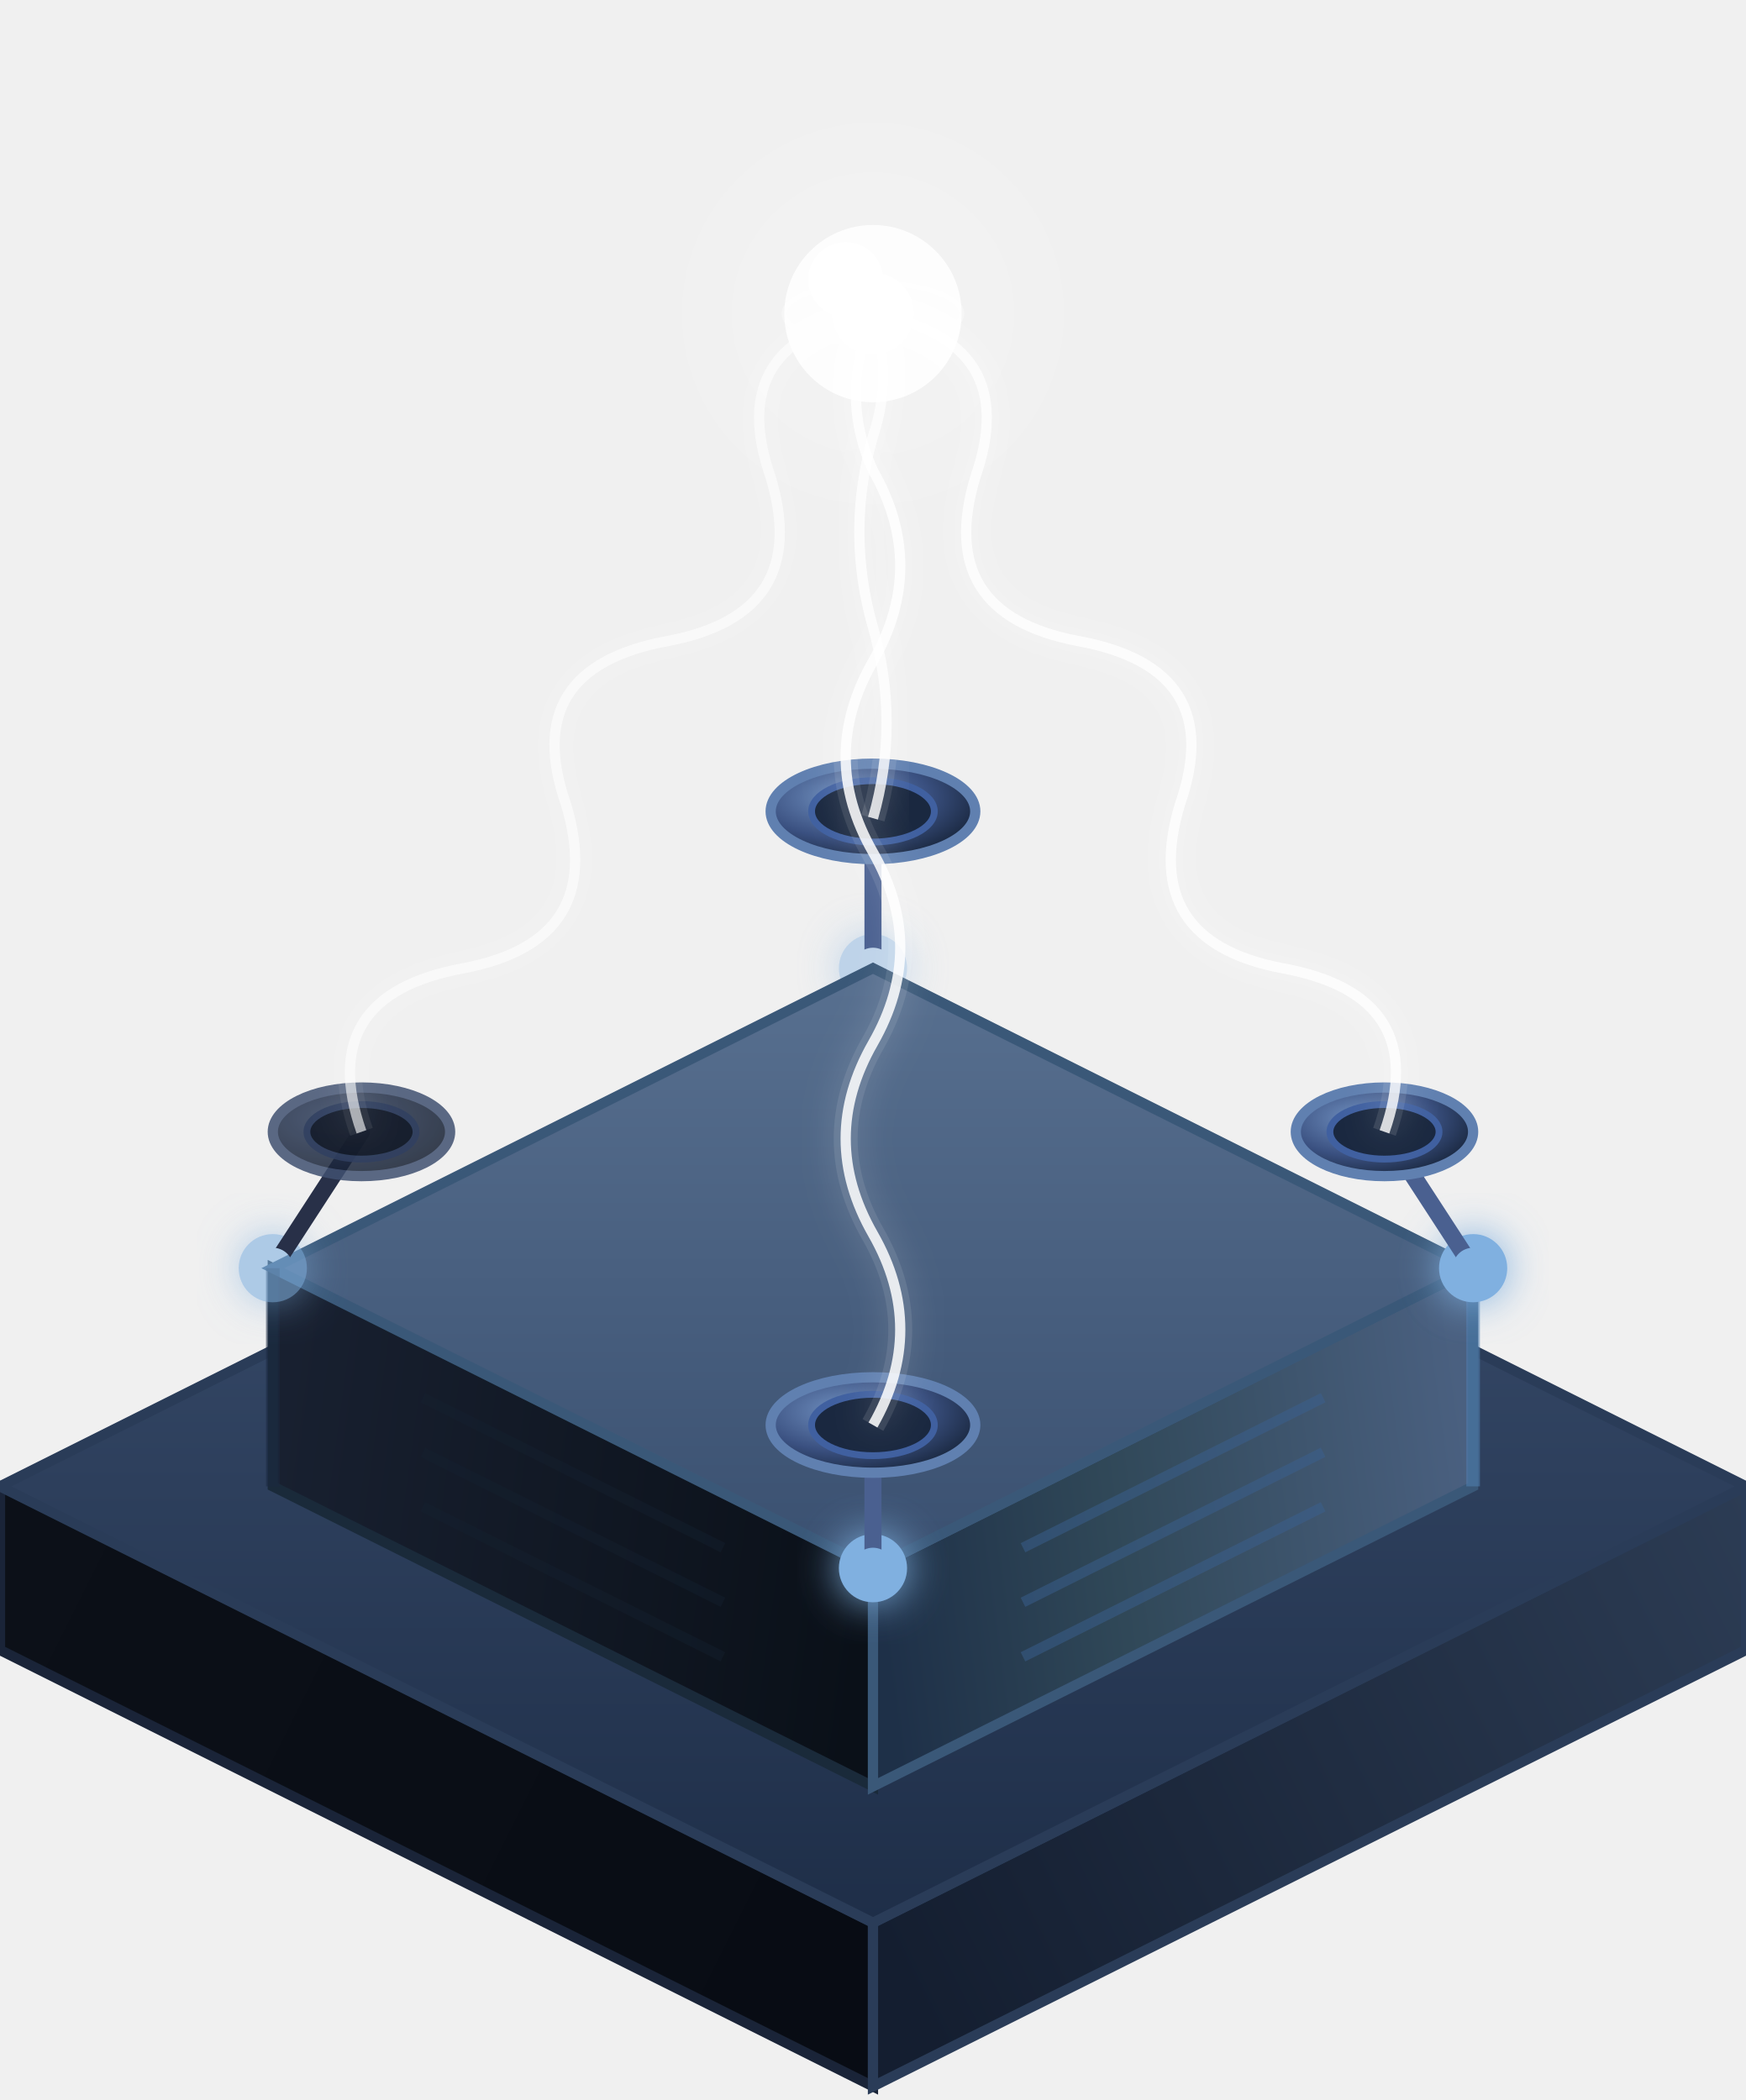
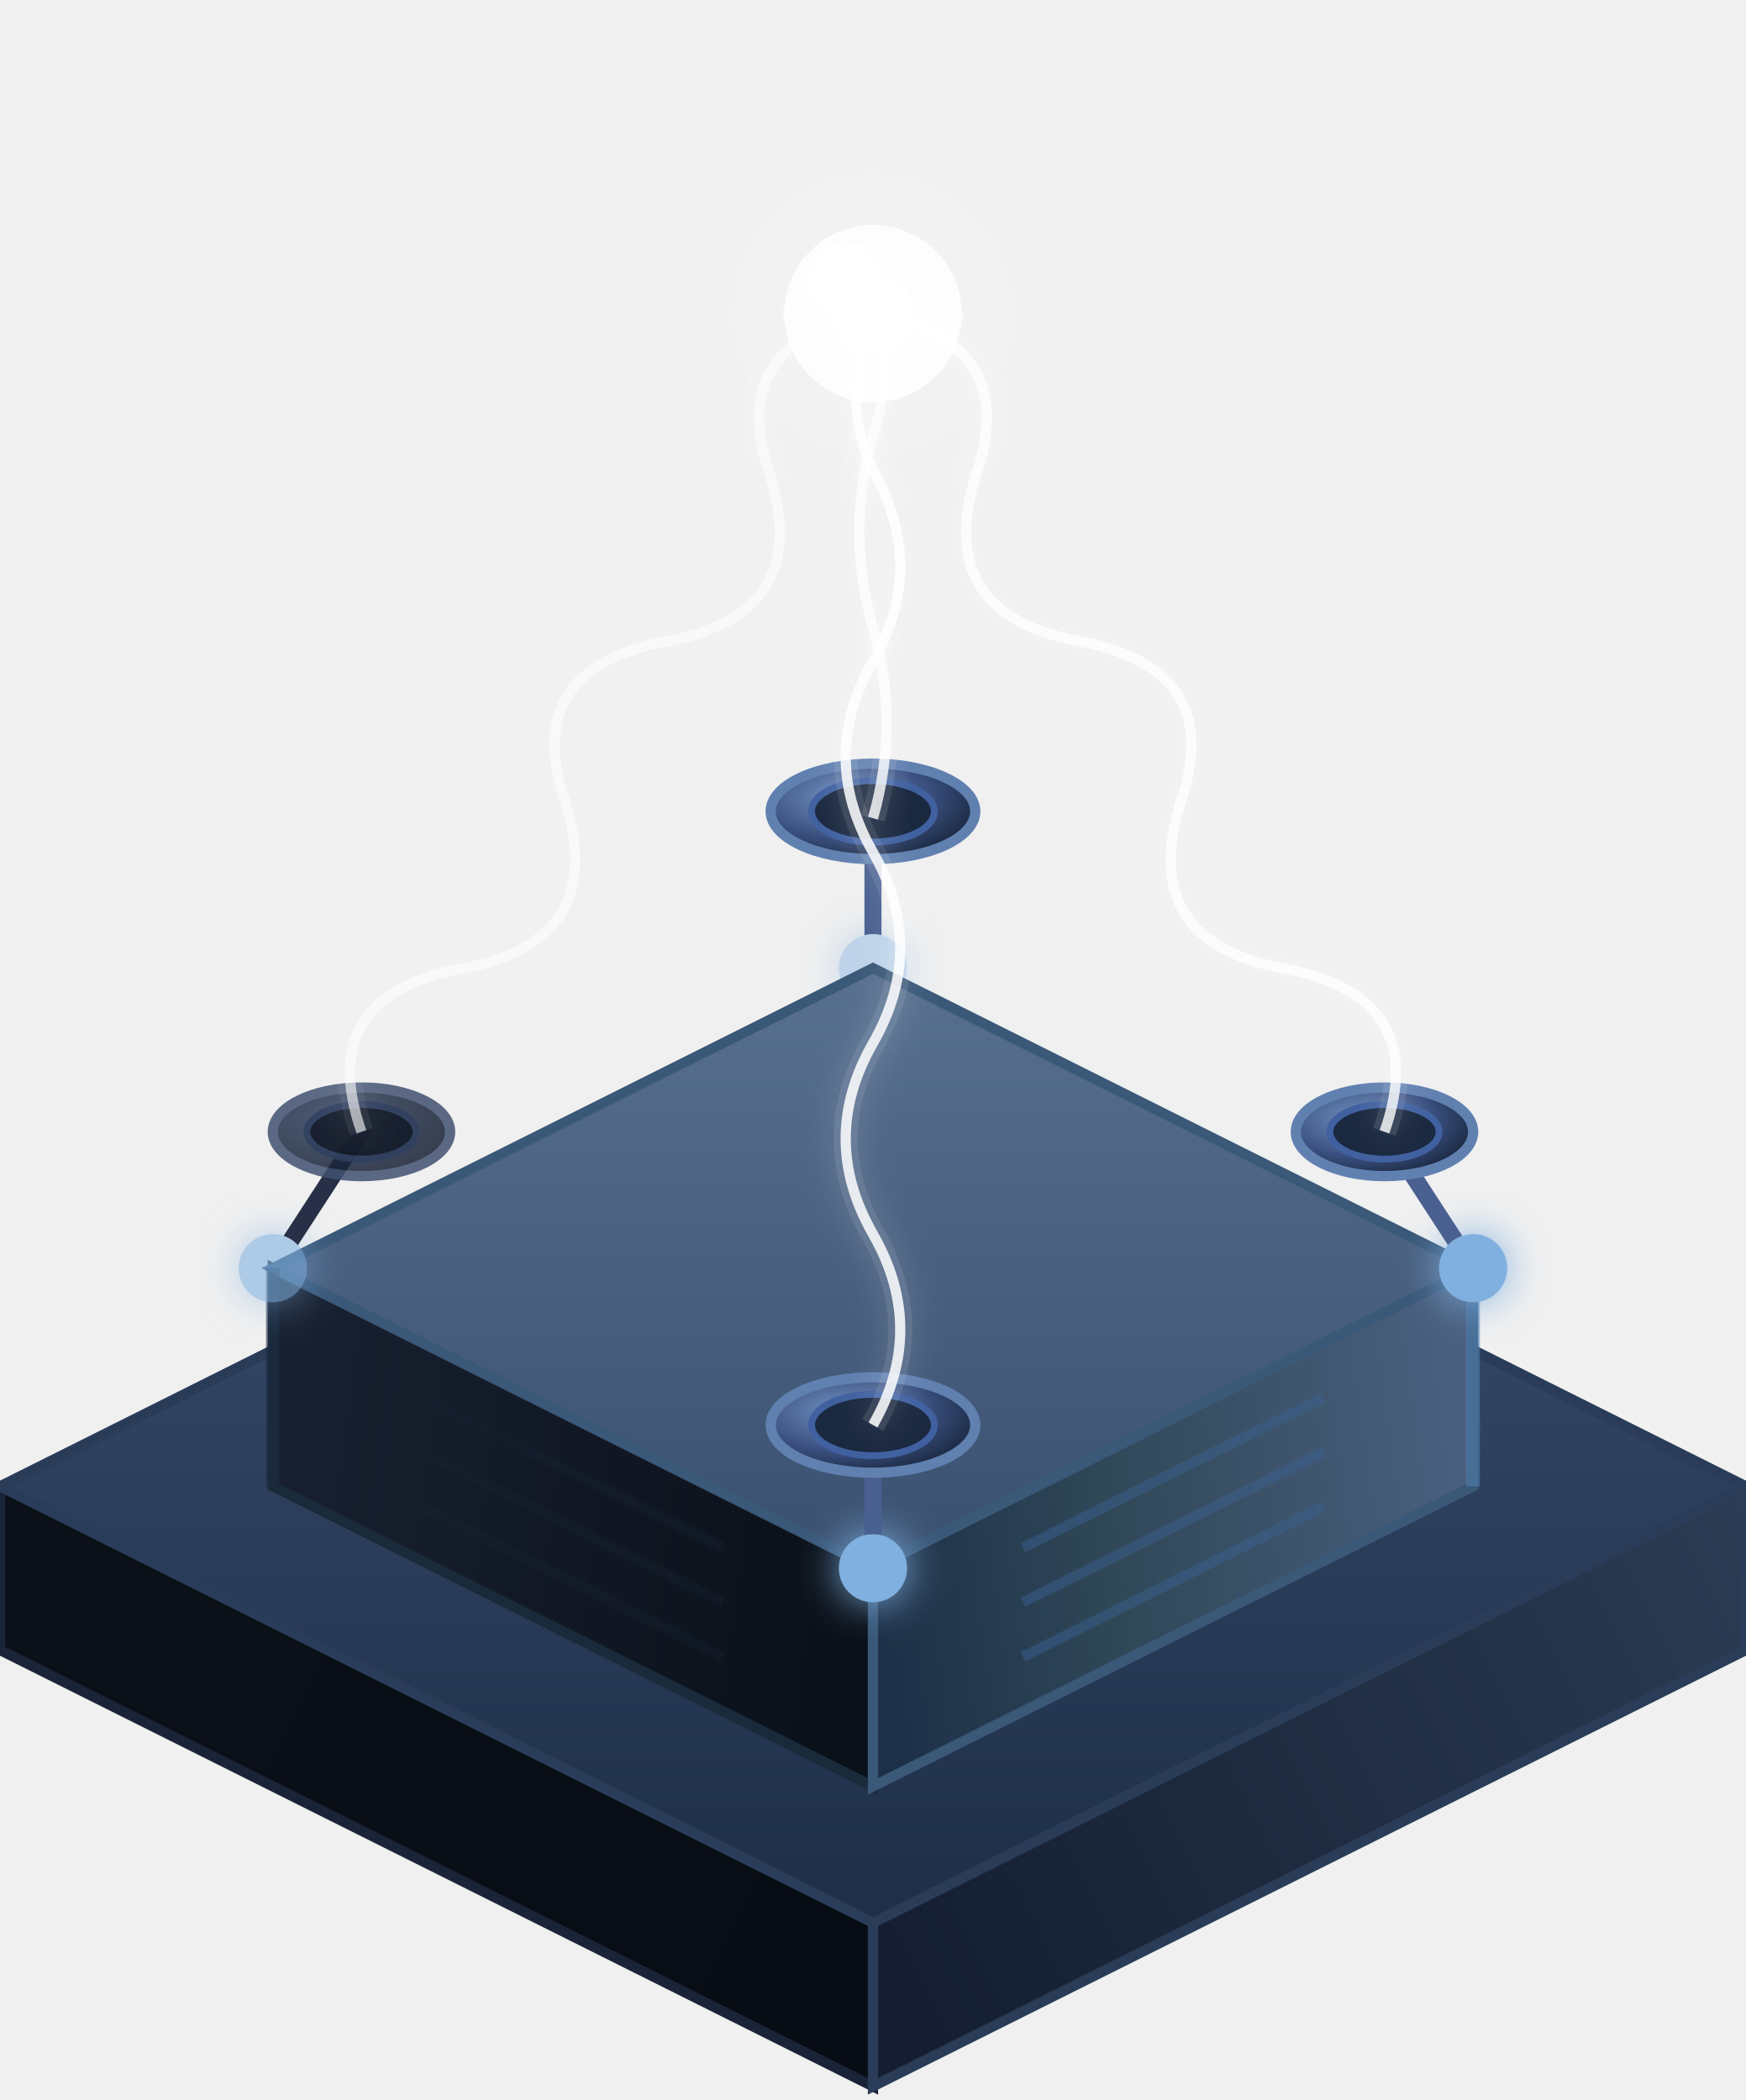
<svg xmlns="http://www.w3.org/2000/svg" viewBox="-128 -178 256 308" width="256" height="308">
  <defs>
    <linearGradient id="fR" gradientUnits="userSpaceOnUse" x1="128" y1="40" x2="0" y2="104">
      <stop offset="0%" stop-color="#2c3c54" />
      <stop offset="100%" stop-color="#141e30" />
    </linearGradient>
    <linearGradient id="fL" gradientUnits="userSpaceOnUse" x1="-128" y1="40" x2="0" y2="104">
      <stop offset="0%" stop-color="#0c1018" />
      <stop offset="100%" stop-color="#080c14" />
    </linearGradient>
    <linearGradient id="fT" gradientUnits="userSpaceOnUse" x1="0" y1="-24" x2="0" y2="104">
      <stop offset="0%" stop-color="#3c5070" />
      <stop offset="100%" stop-color="#1e2e48" />
    </linearGradient>
    <linearGradient id="bR" gradientUnits="userSpaceOnUse" x1="88" y1="4" x2="0" y2="16">
      <stop offset="0%" stop-color="#4a6080" />
      <stop offset="60%" stop-color="#304858" />
      <stop offset="100%" stop-color="#1e3048" />
    </linearGradient>
    <linearGradient id="bL" gradientUnits="userSpaceOnUse" x1="-88" y1="4" x2="0" y2="16">
      <stop offset="0%" stop-color="#182030" />
      <stop offset="100%" stop-color="#0a1018" />
    </linearGradient>
    <linearGradient id="bT" gradientUnits="userSpaceOnUse" x1="0" y1="-72" x2="0" y2="16">
      <stop offset="0%" stop-color="#587090" />
      <stop offset="100%" stop-color="#3a5070" />
    </linearGradient>
    <radialGradient id="dishFaceR" cx="35%" cy="35%" r="70%">
      <stop offset="0%" stop-color="#7090c0" />
      <stop offset="60%" stop-color="#3a5080" />
      <stop offset="100%" stop-color="#1a2840" />
    </radialGradient>
    <radialGradient id="dishFaceL" cx="35%" cy="35%" r="70%">
      <stop offset="0%" stop-color="#304060" />
      <stop offset="100%" stop-color="#141e30" />
    </radialGradient>
    <filter id="beamglow" x="-80%" y="-80%" width="260%" height="260%">
      <feGaussianBlur stdDeviation="2.5" result="b" />
      <feMerge>
        <feMergeNode in="b" />
        <feMergeNode in="SourceGraphic" />
      </feMerge>
    </filter>
    <filter id="glow" x="-60%" y="-60%" width="220%" height="220%">
      <feGaussianBlur stdDeviation="3" result="b" />
      <feMerge>
        <feMergeNode in="b" />
        <feMergeNode in="SourceGraphic" />
      </feMerge>
    </filter>
    <filter id="sphereglow" x="-100%" y="-100%" width="300%" height="300%">
      <feGaussianBlur stdDeviation="7" result="b" />
      <feMerge>
        <feMergeNode in="b" />
        <feMergeNode in="SourceGraphic" />
      </feMerge>
    </filter>
    <mask id="mNpp" maskUnits="userSpaceOnUse" x="-128" y="-178" width="256" height="308">
      <rect x="-128" y="-178" width="256" height="308" fill="white" />
-       <circle cx="0" cy="-36" r="3" fill="black" />
+       <circle cx="0" cy="-36" r="5" fill="black" />
    </mask>
    <mask id="mEpp" maskUnits="userSpaceOnUse" x="-128" y="-178" width="256" height="308">
      <rect x="-128" y="-178" width="256" height="308" fill="white" />
-       <circle cx="88" cy="8" r="3" fill="black" />
+       <circle cx="88" cy="8" r="5" fill="black" />
    </mask>
    <mask id="mWpp" maskUnits="userSpaceOnUse" x="-128" y="-178" width="256" height="308">
      <rect x="-128" y="-178" width="256" height="308" fill="white" />
-       <circle cx="-88" cy="8" r="3" fill="black" />
+       <circle cx="-88" cy="8" r="5" fill="black" />
    </mask>
    <mask id="mSpp" maskUnits="userSpaceOnUse" x="-128" y="-178" width="256" height="308">
      <rect x="-128" y="-178" width="256" height="308" fill="white" />
-       <circle cx="0" cy="52" r="3" fill="black" />
+       <circle cx="0" cy="52" r="5" fill="black" />
    </mask>
  </defs>
  <polygon points="-128,64 0,128 0,104 -128,40" fill="url(#fL)" stroke="#1a2438" stroke-width="1.5" />
  <polygon points="128,64 0,128 0,104 128,40" fill="url(#fR)" stroke="#2a3c58" stroke-width="1.5" />
  <polygon points="0,-24 128,40 0,104 -128,40" fill="url(#fT)" stroke="#2a3c58" stroke-width="1.5" />
  <g transform="translate(0, 36)">
    <polygon points="-88,4 0,48 0,16 -88,-28" fill="url(#bL)" stroke="#1a2a3a" stroke-width="1.5" />
    <polygon points="88,4 0,48 0,16 88,-28" fill="url(#bR)" stroke="#3a5878" stroke-width="1.5" />
    <circle cx="0" cy="-72" r="5" fill="#80b0e0" filter="url(#glow)" opacity="0.45" />
    <polygon points="0,-72 88,-28 0,16 -88,-28" fill="url(#bT)" stroke="#3a5878" stroke-width="1.5" />
    <line x1="88" y1="4" x2="88" y2="-28" stroke="#5080b0" stroke-width="2" opacity="0.55" />
    <line x1="66" y1="7" x2="22" y2="29" stroke="#3a6090" stroke-width="1.5" opacity="0.5" />
    <line x1="66" y1="-1" x2="22" y2="21" stroke="#3a6090" stroke-width="1.5" opacity="0.5" />
    <line x1="66" y1="-9" x2="22" y2="13" stroke="#3a6090" stroke-width="1.5" opacity="0.5" />
    <line x1="-88" y1="4" x2="-88" y2="-28" stroke="#1a2840" stroke-width="2" opacity="0.55" />
    <line x1="-66" y1="7" x2="-22" y2="29" stroke="#142030" stroke-width="1.5" opacity="0.4" />
    <line x1="-66" y1="-1" x2="-22" y2="21" stroke="#142030" stroke-width="1.5" opacity="0.4" />
    <line x1="-66" y1="-9" x2="-22" y2="13" stroke="#142030" stroke-width="1.5" opacity="0.4" />
    <circle cx="88" cy="-28" r="5" fill="#80b0e0" filter="url(#glow)" />
    <circle cx="-88" cy="-28" r="5" fill="#80b0e0" filter="url(#glow)" opacity="0.6" />
    <circle cx="0" cy="16" r="5" fill="#80b0e0" filter="url(#glow)" />
  </g>
  <line x1="0" y1="-36" x2="0" y2="-59" stroke="#4a6090" stroke-width="2.5" stroke-linecap="round" mask="url(#mNpp)" />
  <ellipse cx="0" cy="-59" rx="15" ry="7" fill="url(#dishFaceR)" stroke="#6080b0" stroke-width="1.5" />
  <ellipse cx="0" cy="-59" rx="9" ry="4.5" fill="#1a2840" stroke="#4060a0" stroke-width="1" />
  <line x1="88" y1="8" x2="75" y2="-12" stroke="#4a6090" stroke-width="2.5" stroke-linecap="round" mask="url(#mEpp)" />
  <ellipse cx="75" cy="-12" rx="13" ry="6.5" fill="url(#dishFaceR)" stroke="#6080b0" stroke-width="1.5" />
  <ellipse cx="75" cy="-12" rx="8" ry="4" fill="#1a2840" stroke="#4060a0" stroke-width="1" />
  <line x1="-88" y1="8" x2="-75" y2="-12" stroke="#283048" stroke-width="2.5" stroke-linecap="round" mask="url(#mWpp)" />
  <ellipse cx="-75" cy="-12" rx="13" ry="6.5" fill="url(#dishFaceL)" stroke="#405070" stroke-width="1.5" opacity="0.85" />
  <ellipse cx="-75" cy="-12" rx="8" ry="4" fill="#101826" stroke="#304060" stroke-width="1" opacity="0.85" />
  <line x1="0" y1="52" x2="0" y2="31" stroke="#4a6090" stroke-width="2.5" stroke-linecap="round" mask="url(#mSpp)" />
  <ellipse cx="0" cy="31" rx="15" ry="7" fill="url(#dishFaceR)" stroke="#6080b0" stroke-width="1.5" />
  <ellipse cx="0" cy="31" rx="9" ry="4.5" fill="#1a2840" stroke="#4060a0" stroke-width="1" />
  <path d="M 0,-58 Q 4,-72 0,-86 Q -4,-100 0,-114 Q 3,-123 0,-132" stroke="white" stroke-width="3.5" fill="none" opacity="0.15" filter="url(#beamglow)" />
  <path d="M 0,-58 Q 4,-72 0,-86 Q -4,-100 0,-114 Q 3,-123 0,-132" stroke="white" stroke-width="1.5" fill="none" opacity="0.80" />
  <path d="M 75,-12 Q 82,-32 60,-36 Q 39,-40 45,-60 Q 52,-80 30,-84 Q 9,-88 15,-108 Q 22,-128 0,-132" stroke="white" stroke-width="3.5" fill="none" opacity="0.15" filter="url(#beamglow)" />
  <path d="M 75,-12 Q 82,-32 60,-36 Q 39,-40 45,-60 Q 52,-80 30,-84 Q 9,-88 15,-108 Q 22,-128 0,-132" stroke="white" stroke-width="1.5" fill="none" opacity="0.80" />
  <path d="M -75,-12 Q -82,-32 -60,-36 Q -39,-40 -45,-60 Q -52,-80 -30,-84 Q -9,-88 -15,-108 Q -22,-128 0,-132" stroke="white" stroke-width="3.5" fill="none" opacity="0.10" filter="url(#beamglow)" />
  <path d="M -75,-12 Q -82,-32 -60,-36 Q -39,-40 -45,-60 Q -52,-80 -30,-84 Q -9,-88 -15,-108 Q -22,-128 0,-132" stroke="white" stroke-width="1.5" fill="none" opacity="0.60" />
  <path d="M 0,31 Q 8,17 0,3 Q -8,-11 0,-25 Q 8,-39 0,-53            Q -8,-67 0,-81 Q 8,-95 0,-109 Q -5,-120 0,-132" stroke="white" stroke-width="3.5" fill="none" opacity="0.15" filter="url(#beamglow)" />
  <path d="M 0,31 Q 8,17 0,3 Q -8,-11 0,-25 Q 8,-39 0,-53            Q -8,-67 0,-81 Q 8,-95 0,-109 Q -5,-120 0,-132" stroke="white" stroke-width="1.5" fill="none" opacity="0.85" />
  <circle cx="0" cy="-132" r="28" fill="white" opacity="0.05" filter="url(#sphereglow)" />
  <circle cx="0" cy="-132" r="20" fill="white" opacity="0.10" filter="url(#glow)" />
  <circle cx="0" cy="-132" r="13" fill="white" opacity="0.88" />
  <circle cx="-4" cy="-137" r="5.5" fill="white" opacity="0.95" />
  <circle cx="0" cy="-132" r="6" fill="white" />
  <ellipse cx="0" cy="-132" rx="13" ry="4.5" fill="none" stroke="white" stroke-width="0.8" opacity="0.30" />
</svg>
